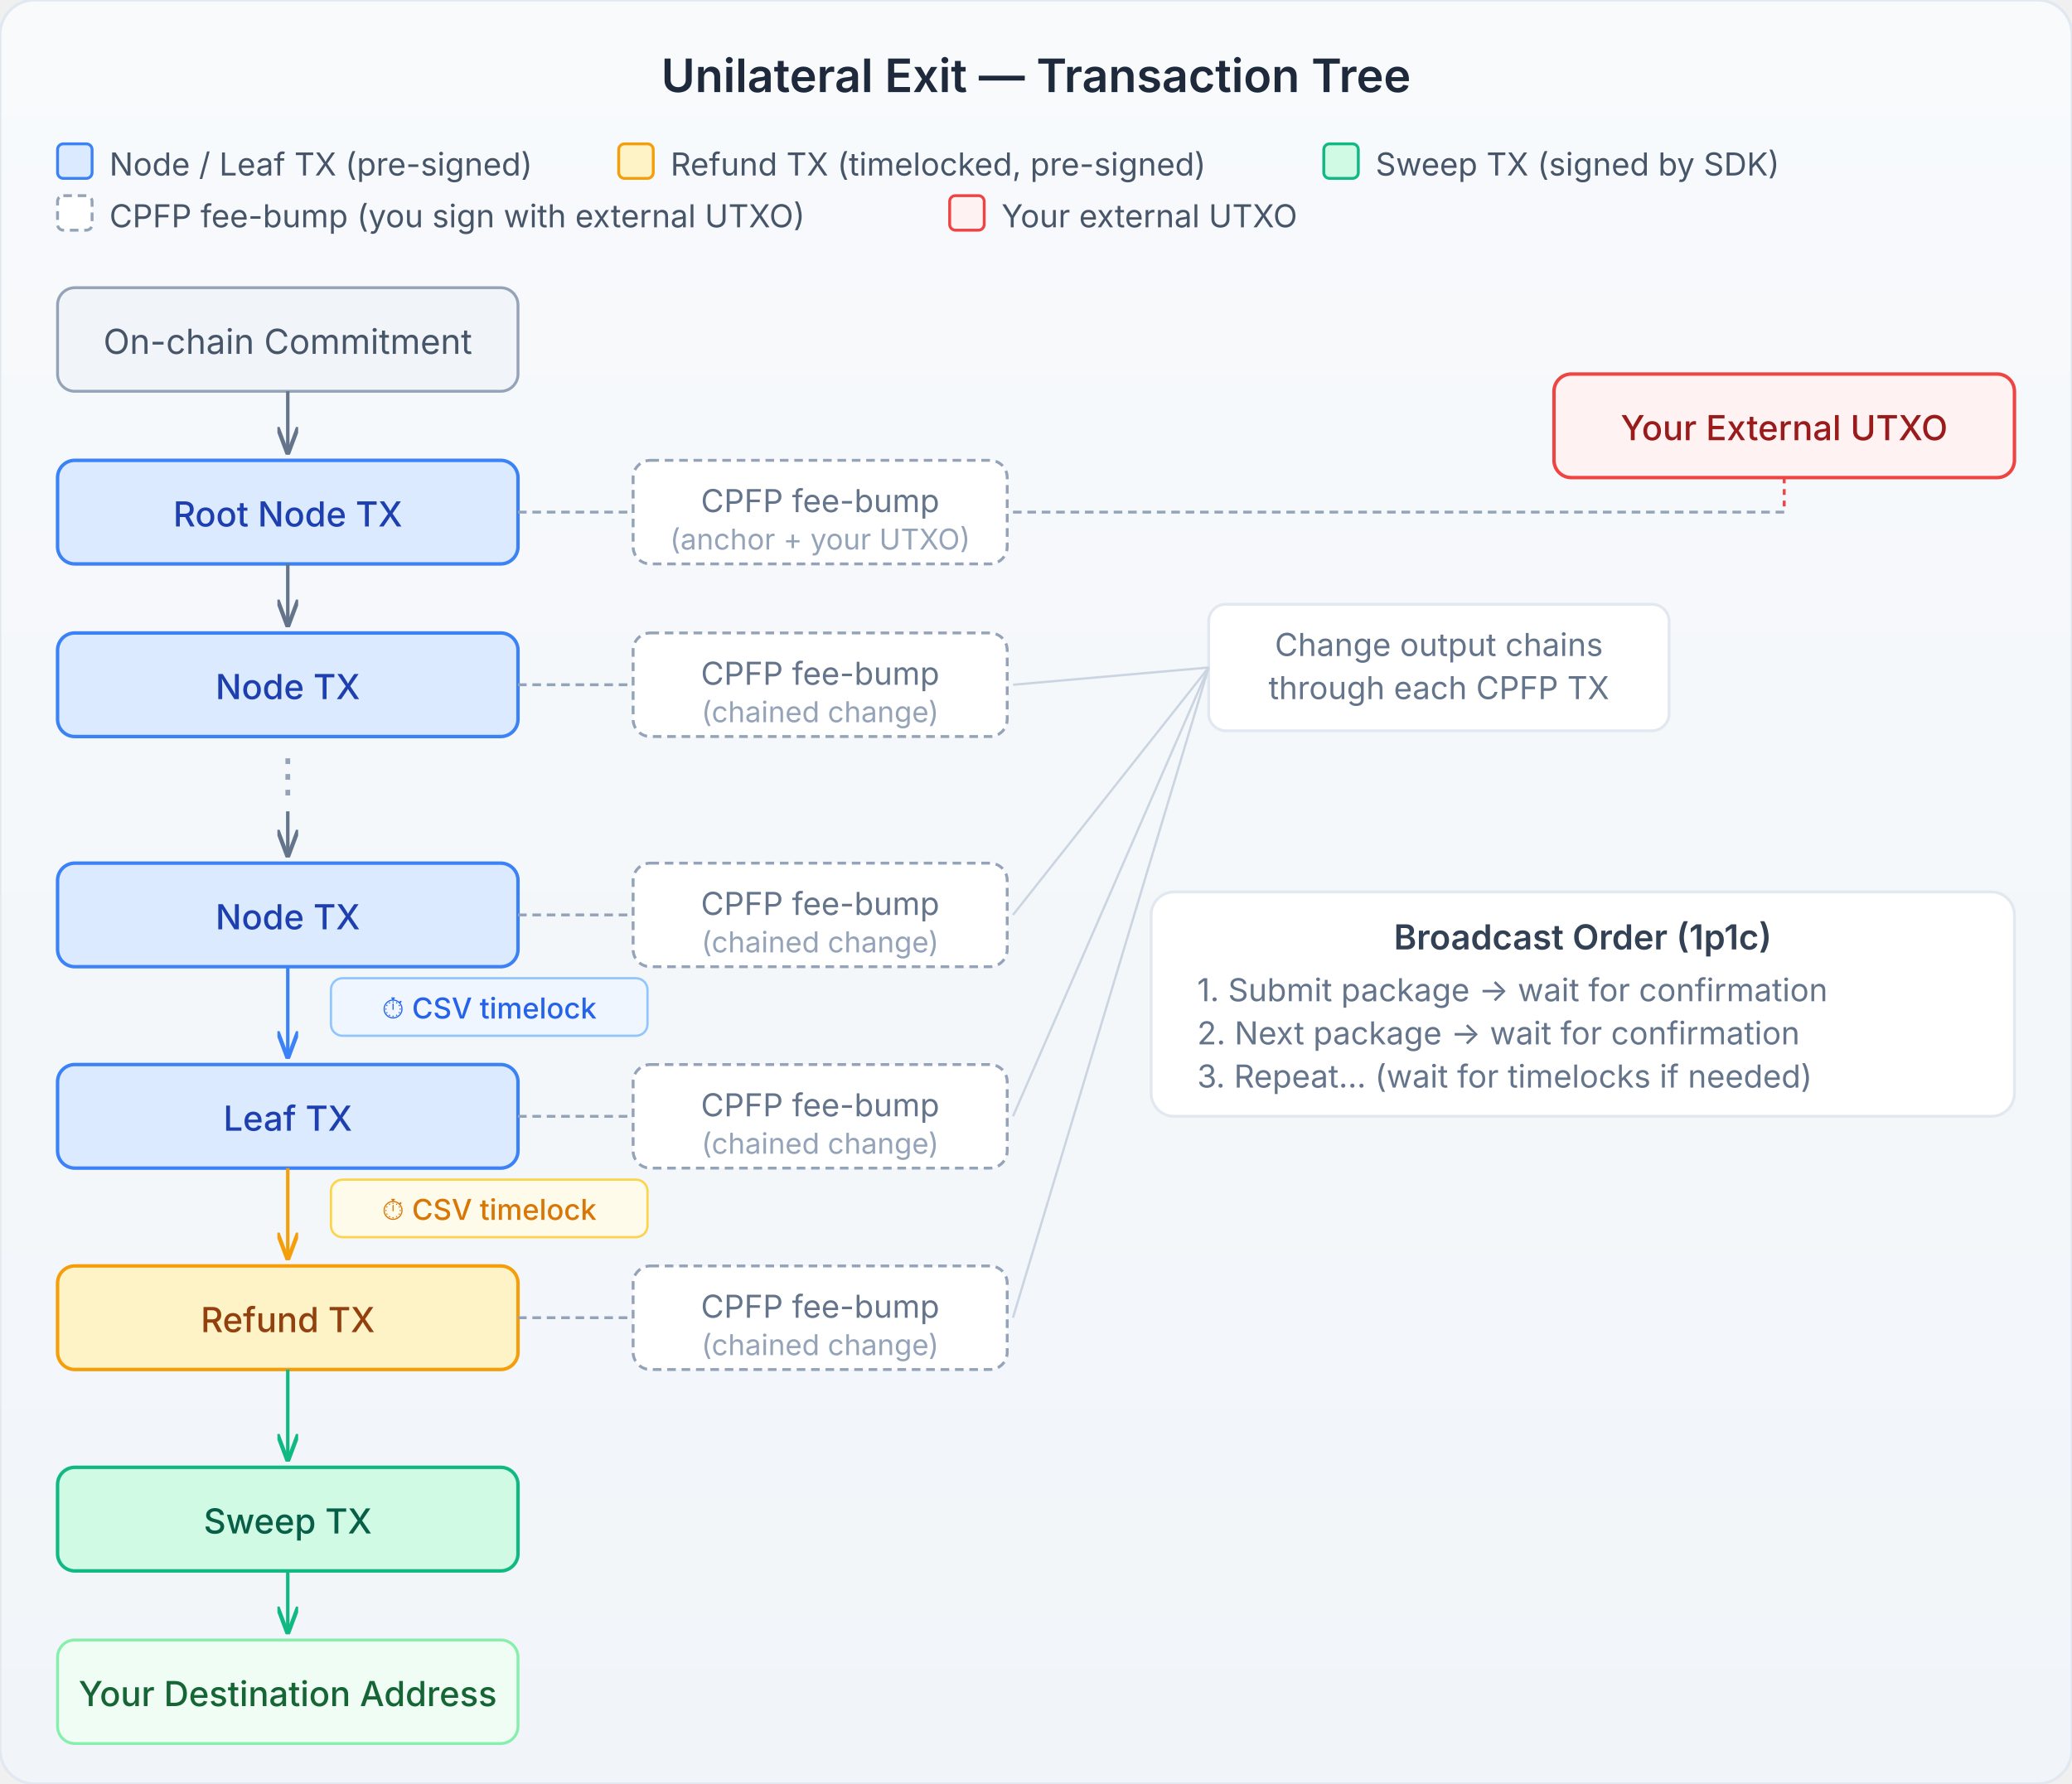
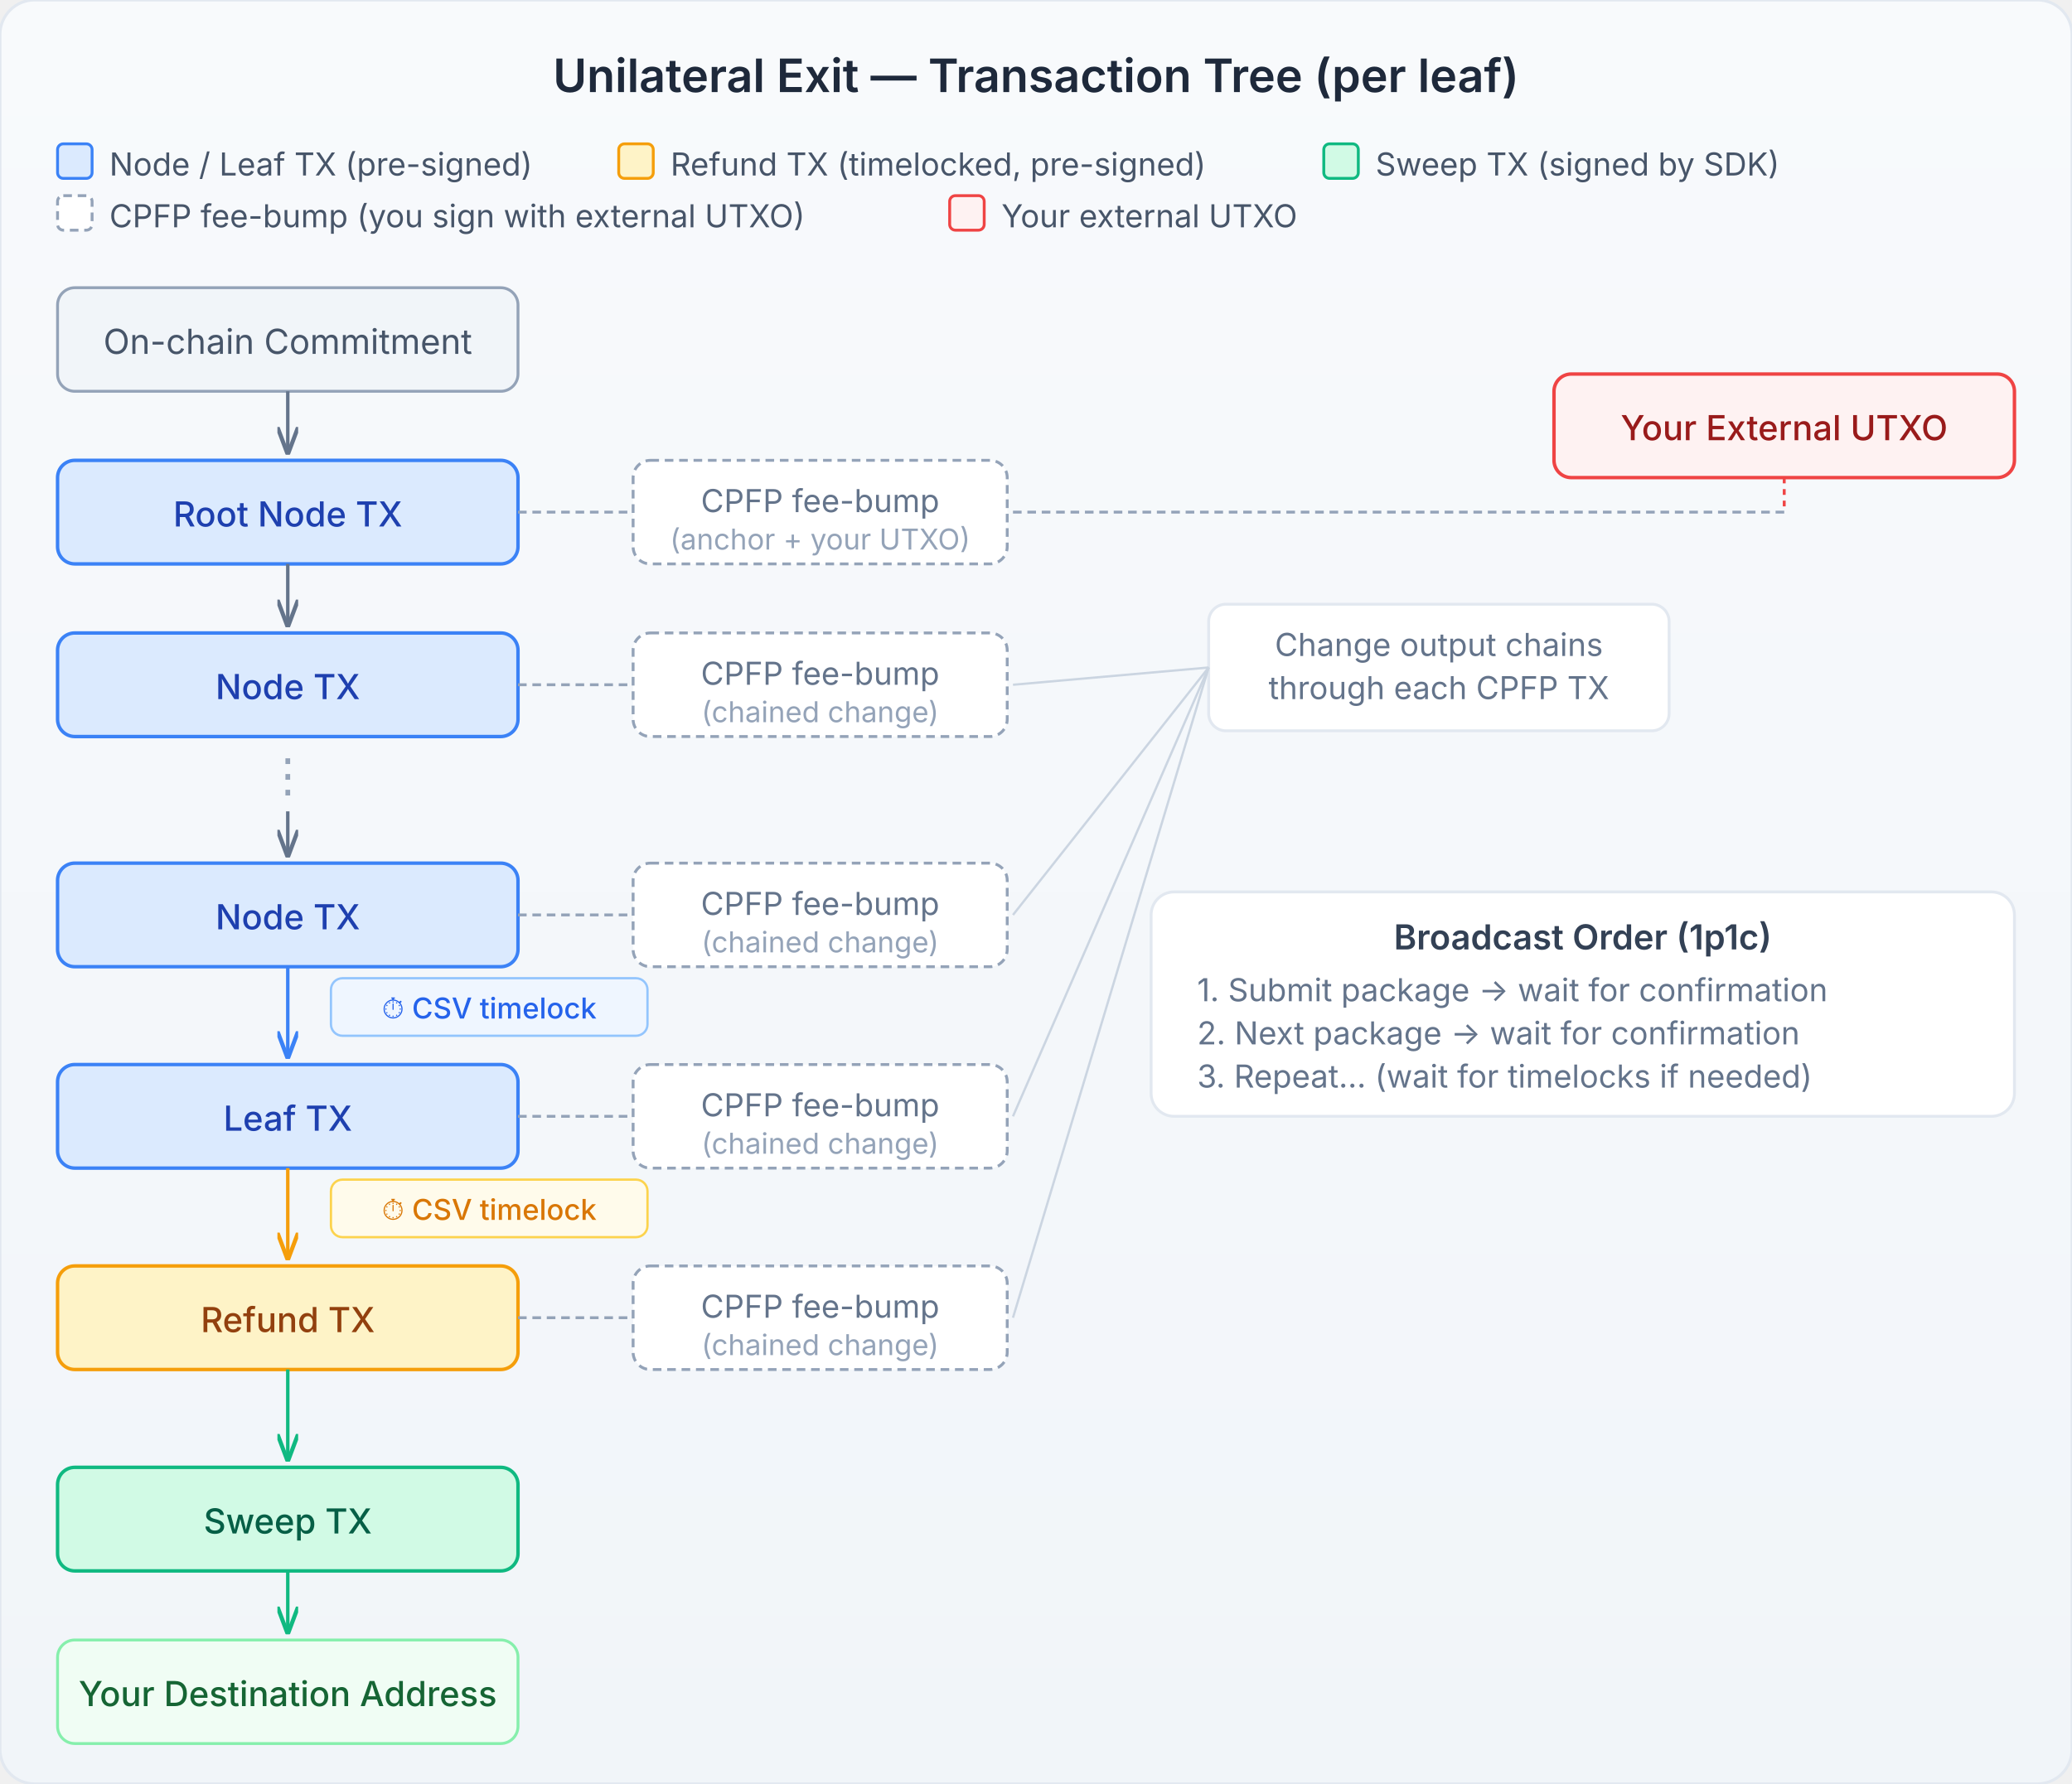
<svg xmlns="http://www.w3.org/2000/svg" viewBox="0 0 720 620" font-family="system-ui, -apple-system, 'Segoe UI', sans-serif" font-size="13">
  <defs>
    <marker id="arrow" markerWidth="8" markerHeight="6" refX="8" refY="3" orient="auto">
      <path d="M0,0 L8,3 L0,6" fill="none" stroke="#64748b" stroke-width="1.2" />
    </marker>
    <marker id="arrow-blue" markerWidth="8" markerHeight="6" refX="8" refY="3" orient="auto">
      <path d="M0,0 L8,3 L0,6" fill="none" stroke="#3b82f6" stroke-width="1.2" />
    </marker>
    <marker id="arrow-amber" markerWidth="8" markerHeight="6" refX="8" refY="3" orient="auto">
      <path d="M0,0 L8,3 L0,6" fill="none" stroke="#f59e0b" stroke-width="1.2" />
    </marker>
    <marker id="arrow-green" markerWidth="8" markerHeight="6" refX="8" refY="3" orient="auto">
      <path d="M0,0 L8,3 L0,6" fill="none" stroke="#10b981" stroke-width="1.2" />
    </marker>
    <linearGradient id="bgGrad" x1="0" y1="0" x2="0" y2="1">
      <stop offset="0%" stop-color="#f8fafc" />
      <stop offset="100%" stop-color="#f1f5f9" />
    </linearGradient>
  </defs>
  <rect width="720" height="620" rx="12" fill="url(#bgGrad)" stroke="#e2e8f0" stroke-width="1" />
-   <text x="360" y="32" text-anchor="middle" font-size="16" font-weight="600" fill="#1e293b">Unilateral Exit — Transaction Tree</text>
+   <text x="360" y="32" text-anchor="middle" font-size="16" font-weight="600" fill="#1e293b">Unilateral Exit — Transaction Tree (per leaf)</text>
  <g transform="translate(20, 50)">
    <rect x="0" y="0" width="12" height="12" rx="2" fill="#dbeafe" stroke="#3b82f6" stroke-width="1" />
    <text x="18" y="11" font-size="11" fill="#475569">Node / Leaf TX (pre-signed)</text>
    <rect x="195" y="0" width="12" height="12" rx="2" fill="#fef3c7" stroke="#f59e0b" stroke-width="1" />
    <text x="213" y="11" font-size="11" fill="#475569">Refund TX (timelocked, pre-signed)</text>
    <rect x="440" y="0" width="12" height="12" rx="2" fill="#d1fae5" stroke="#10b981" stroke-width="1" />
    <text x="458" y="11" font-size="11" fill="#475569">Sweep TX (signed by SDK)</text>
  </g>
  <g transform="translate(20, 68)">
    <rect x="0" y="0" width="12" height="12" rx="2" fill="#fff" stroke="#94a3b8" stroke-width="1" stroke-dasharray="3,2" />
    <text x="18" y="11" font-size="11" fill="#475569">CPFP fee-bump (you sign with external UTXO)</text>
    <rect x="310" y="0" width="12" height="12" rx="2" fill="#fef2f2" stroke="#ef4444" stroke-width="1" />
    <text x="328" y="11" font-size="11" fill="#475569">Your external UTXO</text>
  </g>
  <rect x="20" y="100" width="160" height="36" rx="6" fill="#f1f5f9" stroke="#94a3b8" stroke-width="1" />
  <text x="100" y="123" text-anchor="middle" font-size="12" fill="#475569">On-chain Commitment</text>
  <line x1="100" y1="136" x2="100" y2="158" stroke="#64748b" stroke-width="1.2" marker-end="url(#arrow)" />
  <rect x="20" y="160" width="160" height="36" rx="6" fill="#dbeafe" stroke="#3b82f6" stroke-width="1.2" />
  <text x="100" y="183" text-anchor="middle" font-size="12" font-weight="500" fill="#1e40af">Root Node TX</text>
  <rect x="220" y="160" width="130" height="36" rx="6" fill="#fff" stroke="#94a3b8" stroke-width="1" stroke-dasharray="3,2" />
  <text x="285" y="178" text-anchor="middle" font-size="11" fill="#64748b">CPFP fee-bump</text>
  <text x="285" y="191" text-anchor="middle" font-size="10" fill="#94a3b8">(anchor + your UTXO)</text>
  <line x1="180" y1="178" x2="218" y2="178" stroke="#94a3b8" stroke-width="1" stroke-dasharray="3,2" />
  <line x1="100" y1="196" x2="100" y2="218" stroke="#64748b" stroke-width="1.2" marker-end="url(#arrow)" />
  <rect x="20" y="220" width="160" height="36" rx="6" fill="#dbeafe" stroke="#3b82f6" stroke-width="1.2" />
  <text x="100" y="243" text-anchor="middle" font-size="12" font-weight="500" fill="#1e40af">Node TX</text>
  <rect x="220" y="220" width="130" height="36" rx="6" fill="#fff" stroke="#94a3b8" stroke-width="1" stroke-dasharray="3,2" />
  <text x="285" y="238" text-anchor="middle" font-size="11" fill="#64748b">CPFP fee-bump</text>
  <text x="285" y="251" text-anchor="middle" font-size="10" fill="#94a3b8">(chained change)</text>
  <line x1="180" y1="238" x2="218" y2="238" stroke="#94a3b8" stroke-width="1" stroke-dasharray="3,2" />
  <text x="100" y="275" text-anchor="middle" font-size="16" fill="#94a3b8">⋮</text>
  <line x1="100" y1="282" x2="100" y2="298" stroke="#64748b" stroke-width="1.2" marker-end="url(#arrow)" />
  <rect x="20" y="300" width="160" height="36" rx="6" fill="#dbeafe" stroke="#3b82f6" stroke-width="1.2" />
  <text x="100" y="323" text-anchor="middle" font-size="12" font-weight="500" fill="#1e40af">Node TX</text>
  <rect x="220" y="300" width="130" height="36" rx="6" fill="#fff" stroke="#94a3b8" stroke-width="1" stroke-dasharray="3,2" />
  <text x="285" y="318" text-anchor="middle" font-size="11" fill="#64748b">CPFP fee-bump</text>
  <text x="285" y="331" text-anchor="middle" font-size="10" fill="#94a3b8">(chained change)</text>
  <line x1="180" y1="318" x2="218" y2="318" stroke="#94a3b8" stroke-width="1" stroke-dasharray="3,2" />
  <line x1="100" y1="336" x2="100" y2="368" stroke="#3b82f6" stroke-width="1.2" marker-end="url(#arrow-blue)" />
  <rect x="115" y="340" width="110" height="20" rx="4" fill="#eff6ff" stroke="#93c5fd" stroke-width="0.8" />
  <text x="170" y="354" text-anchor="middle" font-size="10" font-weight="500" fill="#2563eb">⏱ CSV timelock</text>
  <rect x="20" y="370" width="160" height="36" rx="6" fill="#dbeafe" stroke="#3b82f6" stroke-width="1.2" />
  <text x="100" y="393" text-anchor="middle" font-size="12" font-weight="500" fill="#1e40af">Leaf TX</text>
  <rect x="220" y="370" width="130" height="36" rx="6" fill="#fff" stroke="#94a3b8" stroke-width="1" stroke-dasharray="3,2" />
  <text x="285" y="388" text-anchor="middle" font-size="11" fill="#64748b">CPFP fee-bump</text>
  <text x="285" y="401" text-anchor="middle" font-size="10" fill="#94a3b8">(chained change)</text>
  <line x1="180" y1="388" x2="218" y2="388" stroke="#94a3b8" stroke-width="1" stroke-dasharray="3,2" />
  <line x1="100" y1="406" x2="100" y2="438" stroke="#f59e0b" stroke-width="1.2" marker-end="url(#arrow-amber)" />
  <rect x="115" y="410" width="110" height="20" rx="4" fill="#fffbeb" stroke="#fcd34d" stroke-width="0.8" />
  <text x="170" y="424" text-anchor="middle" font-size="10" font-weight="500" fill="#d97706">⏱ CSV timelock</text>
  <rect x="20" y="440" width="160" height="36" rx="6" fill="#fef3c7" stroke="#f59e0b" stroke-width="1.2" />
  <text x="100" y="463" text-anchor="middle" font-size="12" font-weight="500" fill="#92400e">Refund TX</text>
  <rect x="220" y="440" width="130" height="36" rx="6" fill="#fff" stroke="#94a3b8" stroke-width="1" stroke-dasharray="3,2" />
  <text x="285" y="458" text-anchor="middle" font-size="11" fill="#64748b">CPFP fee-bump</text>
  <text x="285" y="471" text-anchor="middle" font-size="10" fill="#94a3b8">(chained change)</text>
  <line x1="180" y1="458" x2="218" y2="458" stroke="#94a3b8" stroke-width="1" stroke-dasharray="3,2" />
  <line x1="100" y1="476" x2="100" y2="508" stroke="#10b981" stroke-width="1.2" marker-end="url(#arrow-green)" />
  <rect x="20" y="510" width="160" height="36" rx="6" fill="#d1fae5" stroke="#10b981" stroke-width="1.2" />
  <text x="100" y="533" text-anchor="middle" font-size="12" font-weight="500" fill="#065f46">Sweep TX</text>
  <line x1="100" y1="546" x2="100" y2="568" stroke="#10b981" stroke-width="1.2" marker-end="url(#arrow-green)" />
  <rect x="20" y="570" width="160" height="36" rx="6" fill="#f0fdf4" stroke="#86efac" stroke-width="1" />
  <text x="100" y="593" text-anchor="middle" font-size="12" font-weight="500" fill="#166534">Your Destination Address</text>
  <rect x="540" y="130" width="160" height="36" rx="6" fill="#fef2f2" stroke="#ef4444" stroke-width="1.2" />
  <text x="620" y="153" text-anchor="middle" font-size="12" font-weight="500" fill="#991b1b">Your External UTXO</text>
  <line x1="620" y1="166" x2="620" y2="178" stroke="#ef4444" stroke-width="1" stroke-dasharray="2,2" />
  <line x1="620" y1="178" x2="352" y2="178" stroke="#94a3b8" stroke-width="1" stroke-dasharray="3,2" />
  <rect x="420" y="210" width="160" height="44" rx="6" fill="#fff" stroke="#e2e8f0" stroke-width="1" />
  <text x="500" y="228" text-anchor="middle" font-size="11" fill="#64748b">Change output chains</text>
  <text x="500" y="243" text-anchor="middle" font-size="11" fill="#64748b">through each CPFP TX</text>
  <line x1="420" y1="232" x2="352" y2="238" stroke="#cbd5e1" stroke-width="0.8" />
  <line x1="420" y1="232" x2="352" y2="318" stroke="#cbd5e1" stroke-width="0.8" />
  <line x1="420" y1="232" x2="352" y2="388" stroke="#cbd5e1" stroke-width="0.8" />
  <line x1="420" y1="232" x2="352" y2="458" stroke="#cbd5e1" stroke-width="0.8" />
  <g transform="translate(400, 310)">
    <rect x="0" y="0" width="300" height="78" rx="8" fill="#fff" stroke="#e2e8f0" stroke-width="1" />
    <text x="150" y="20" text-anchor="middle" font-size="12" font-weight="600" fill="#334155">Broadcast Order (1p1c)</text>
    <text x="16" y="38" font-size="11" fill="#64748b">1. Submit package → wait for confirmation</text>
    <text x="16" y="53" font-size="11" fill="#64748b">2. Next package → wait for confirmation</text>
    <text x="16" y="68" font-size="11" fill="#64748b">3. Repeat... (wait for timelocks if needed)</text>
  </g>
</svg>
